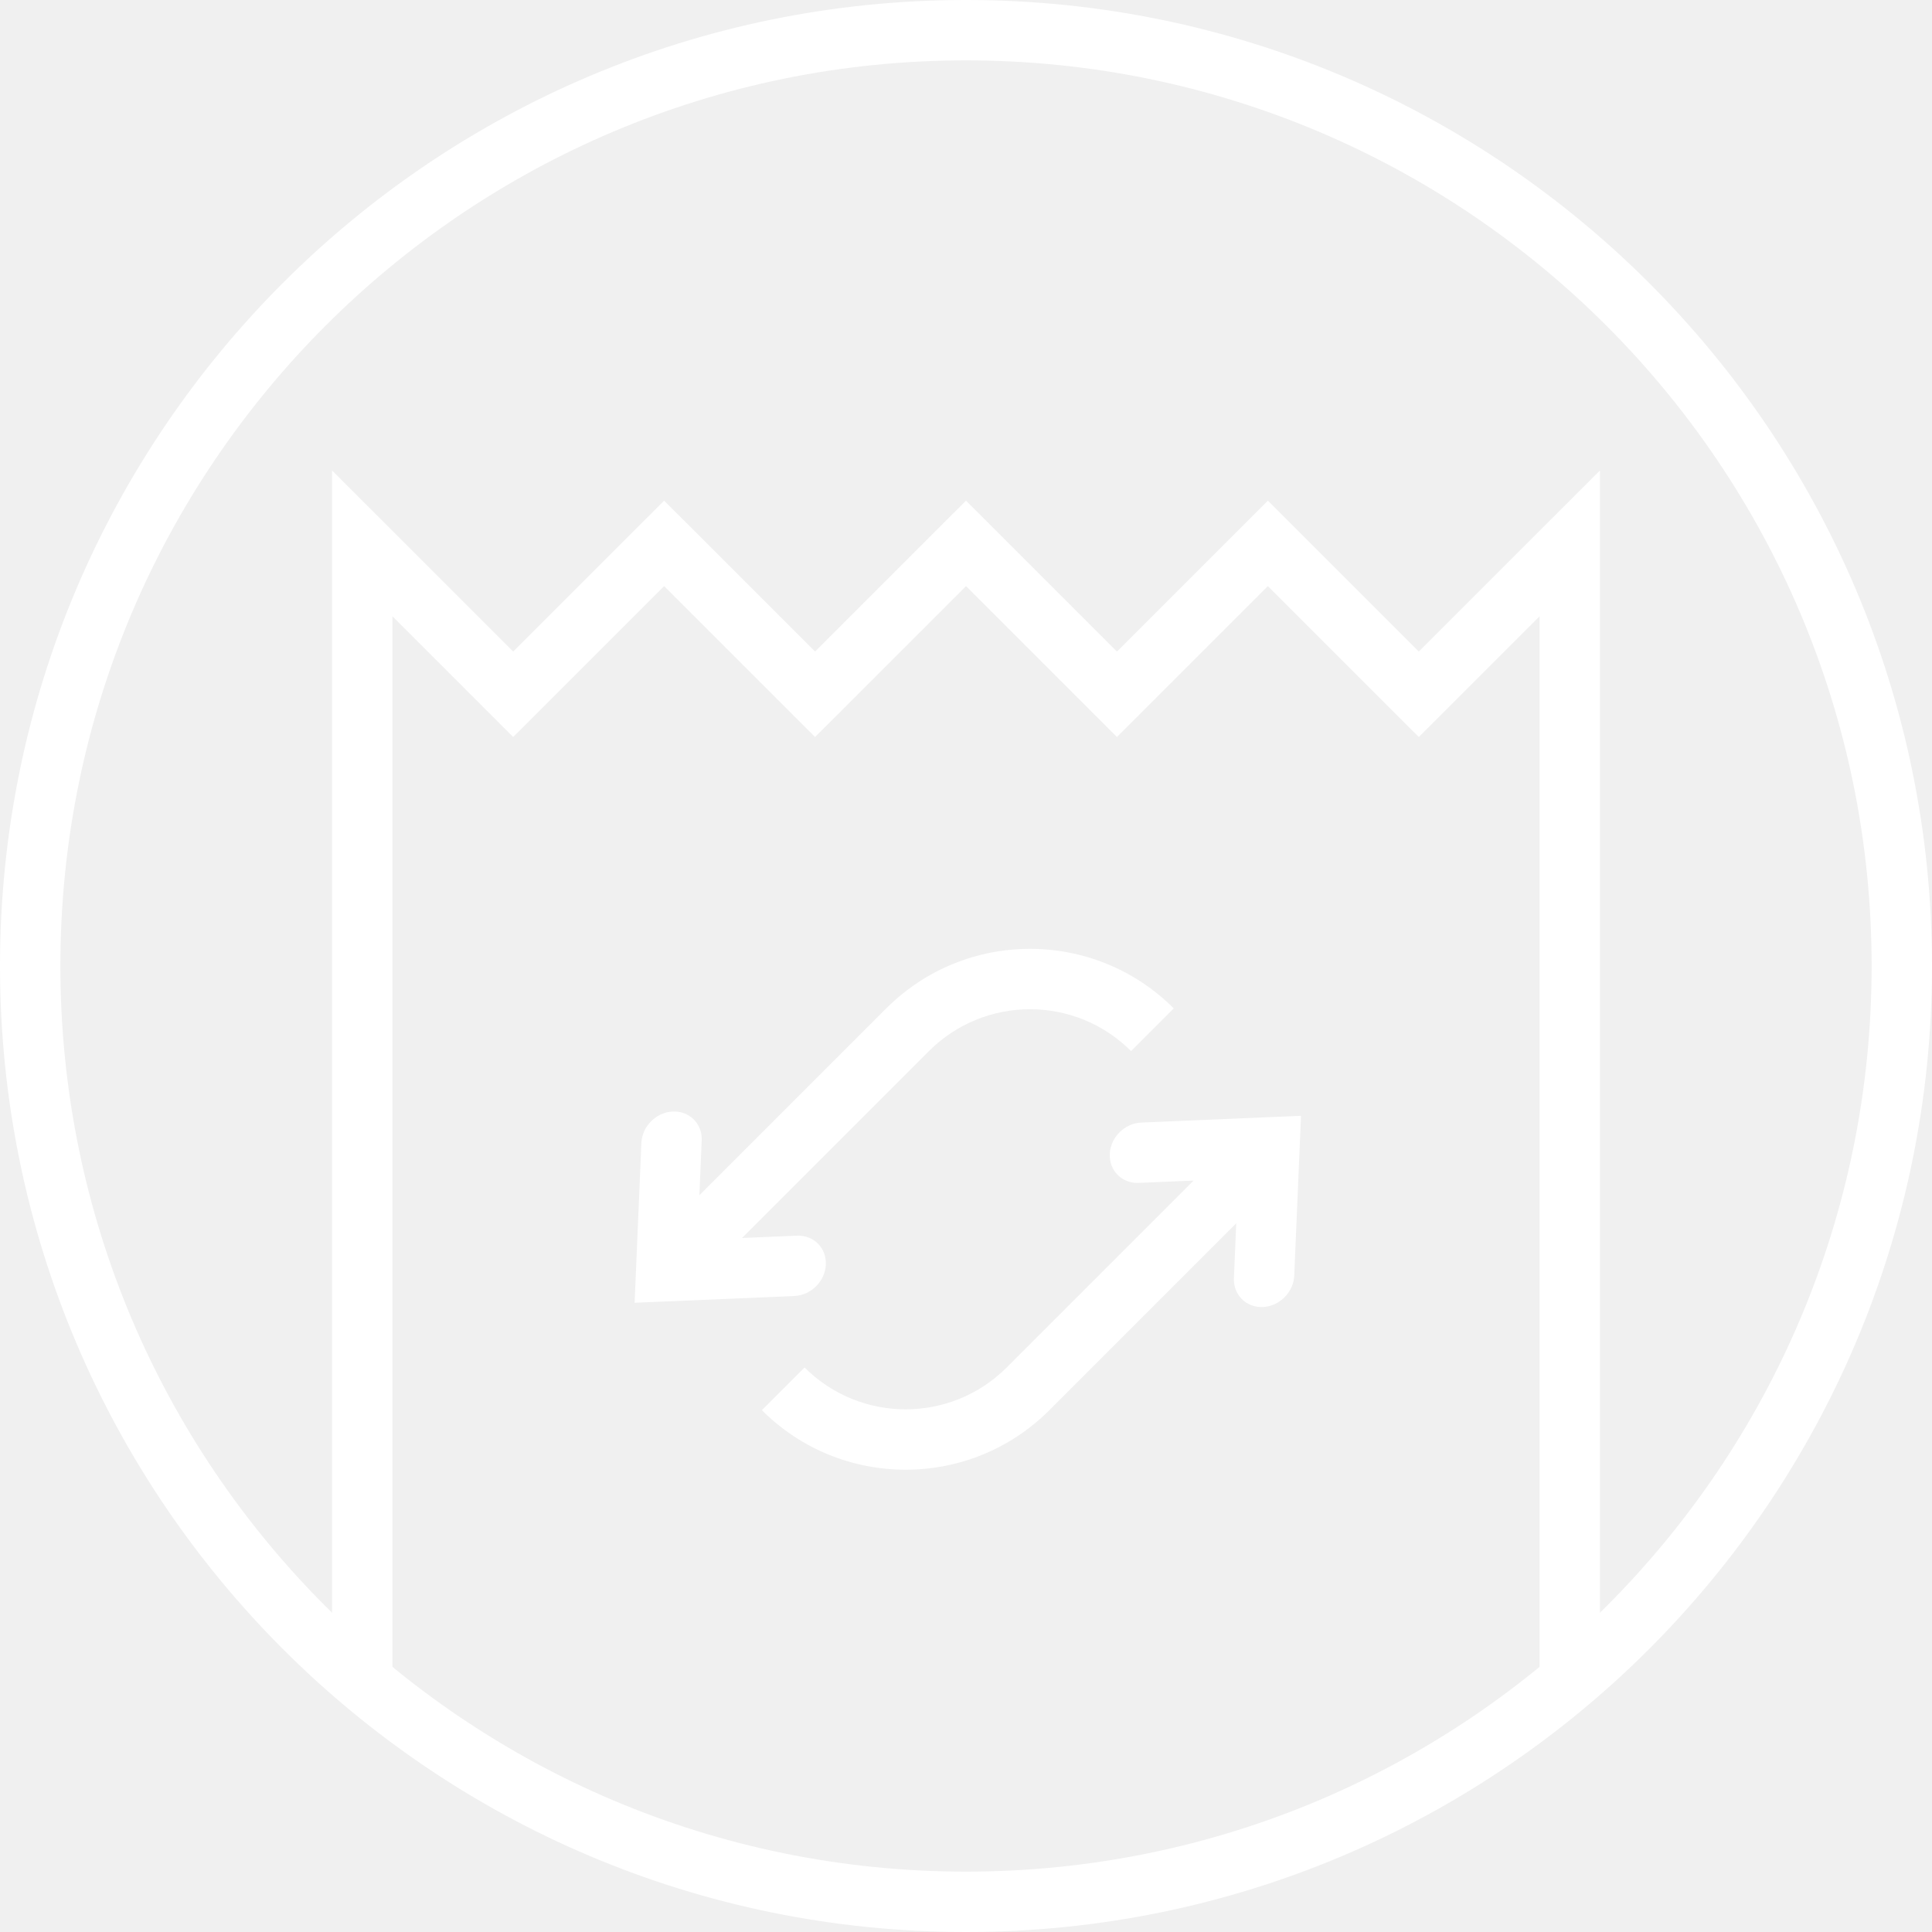
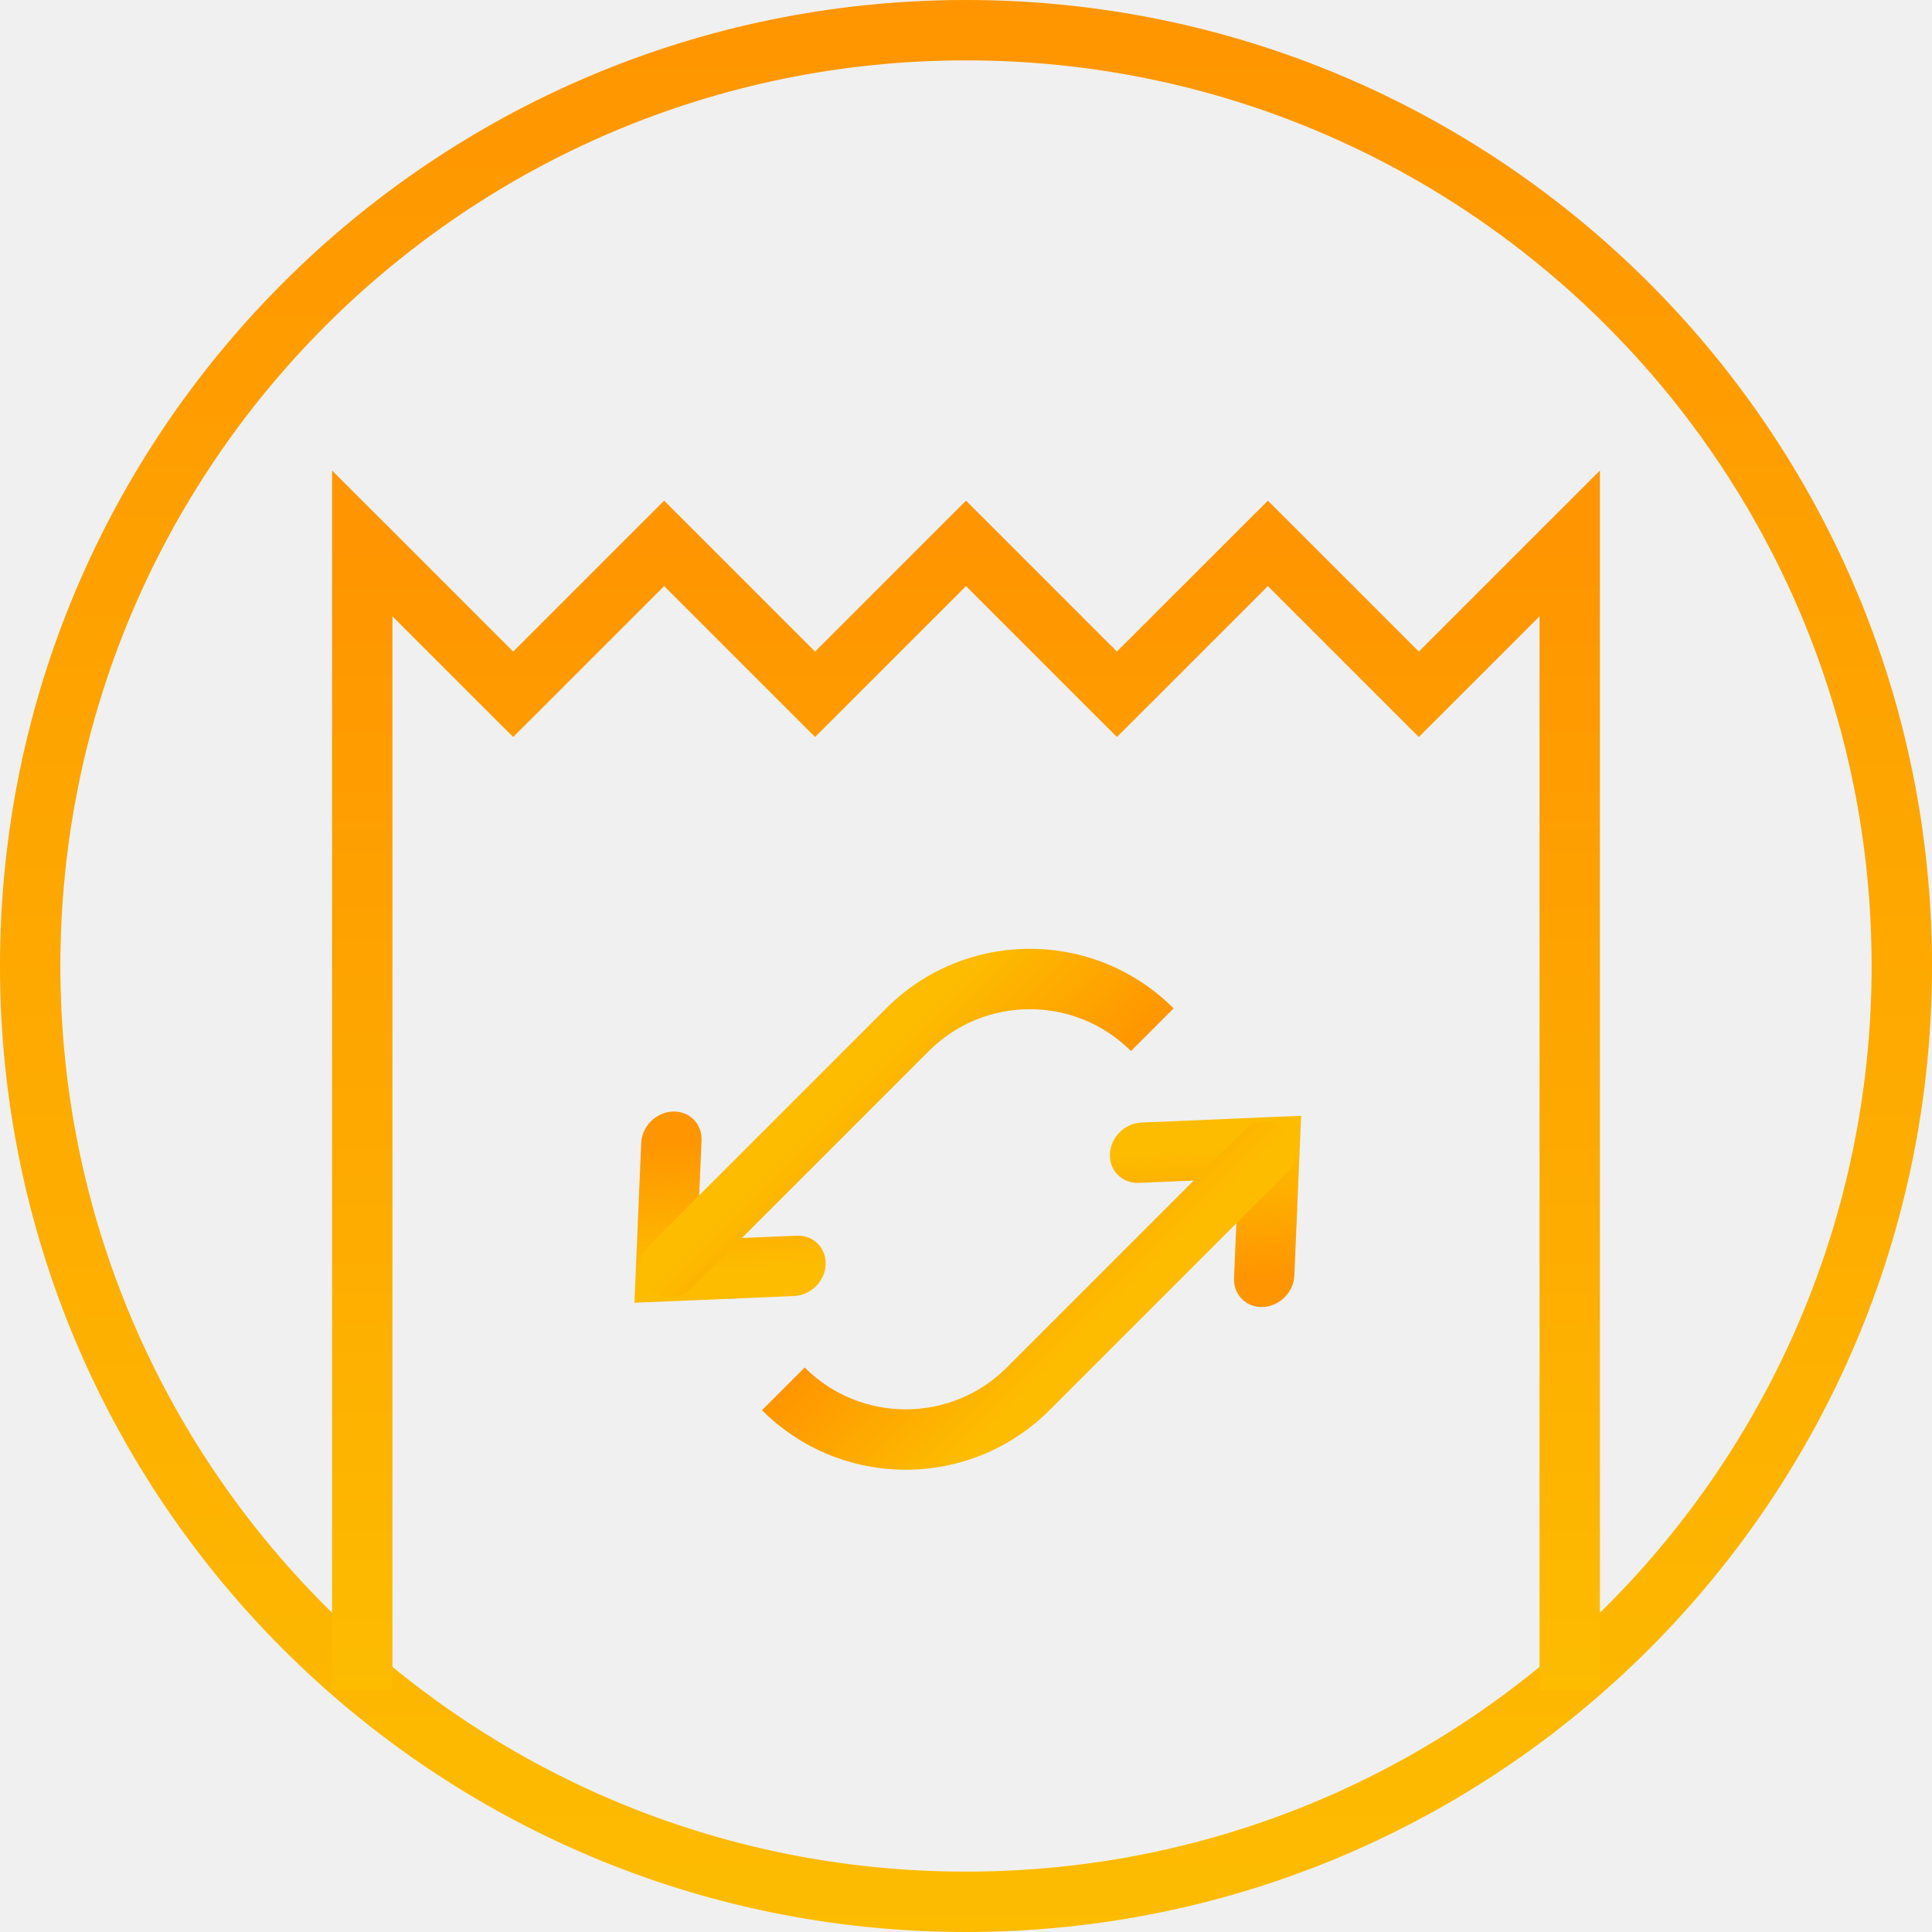
<svg xmlns="http://www.w3.org/2000/svg" xmlns:xlink="http://www.w3.org/1999/xlink" width="32" height="32" viewBox="0 0 32 32" version="1.1">
-   <g id="Canvas" transform="translate(-1362 -528)">
+   <g id="Canvas" transform="translate(738 -8)">
    <g id="ico-trans">
      <g id="Group 2">
        <g id="Rectangle 2.1">
          <mask id="mask0_outline_ins">
-             <use xlink:href="#path0_fill" fill="white" transform="translate(1362 528)" />
+             <use xlink:href="#path0_fill" fill="white" transform="translate(-738 8)" />
          </mask>
          <g mask="url(#mask0_outline_ins)">
-             <use xlink:href="#path1_stroke_2x" transform="translate(1362 528)" fill="#FFFFFF" />
+             <use xlink:href="#path1_stroke_2x" transform="translate(-738 8)" fill="url(#paint0_linear)" />
          </g>
        </g>
        <g id="Vector">
-           <use xlink:href="#path2_stroke" transform="translate(1368 537)" fill="#FFFFFF" />
+           <use xlink:href="#path2_stroke" transform="translate(-732 17)" fill="url(#paint1_linear)" />
        </g>
        <g id="Group">
          <g id="Group">
            <g id="Rectangle 10">
-               <use xlink:href="#path3_stroke" transform="matrix(-0.999104 0.0423327 -0.0423327 0.999104 1375.27 546.819)" fill="#FFFFFF" />
+               <use xlink:href="#path3_stroke" transform="matrix(-0.999104 0.0423327 -0.0423327 0.999104 -724.733 26.8192)" fill="url(#paint2_linear)" />
            </g>
            <g id="Line 2">
-               <use xlink:href="#path4_stroke" transform="matrix(0.707107 -0.707107 -0.707107 -0.707107 1375.13 551.013)" fill="#FFFFFF" />
+               <use xlink:href="#path4_stroke" transform="matrix(0.707107 -0.707107 -0.707107 -0.707107 -724.872 31.0126)" fill="url(#paint3_linear)" />
            </g>
          </g>
          <g id="Group">
            <g id="Rectangle 10">
-               <use xlink:href="#path3_stroke" transform="matrix(0.999104 -0.0423327 0.0423327 -0.999104 1380.79 549.24)" fill="#FFFFFF" />
+               <use xlink:href="#path3_stroke" transform="matrix(0.999104 -0.0423327 0.0423327 -0.999104 -719.208 29.2397)" fill="url(#paint4_linear)" />
            </g>
            <g id="Line 2">
-               <use xlink:href="#path4_stroke" transform="matrix(-0.707107 0.707107 0.707107 0.707107 1380.93 545.046)" fill="#FFFFFF" />
+               <use xlink:href="#path4_stroke" transform="matrix(-0.707107 0.707107 0.707107 0.707107 -719.068 25.0463)" fill="url(#paint5_linear)" />
            </g>
          </g>
        </g>
      </g>
    </g>
  </g>
  <defs>
-     <path id="path0_fill" d="M 0 16C 0 7.163 7.163 0 16 0L 16 0C 24.837 0 32 7.163 32 16L 32 16C 32 24.837 24.837 32 16 32L 16 32C 7.163 32 0 24.837 0 16L 0 16Z" />
+     <linearGradient id="paint0_linear" x1="0" y1="0" x2="1" y2="0" gradientUnits="userSpaceOnUse" gradientTransform="matrix(1.95943e-15 32 -32 1.95943e-15 32 -1.95943e-15)">
+       <stop offset="0" stop-color="#FF9500" />
+       <stop offset="1" stop-color="#FDBC00" />
+     </linearGradient>
+     <linearGradient id="paint1_linear" x1="0" y1="0" x2="1" y2="0" gradientUnits="userSpaceOnUse" gradientTransform="matrix(1.22465e-15 19 -20 1.16341e-15 20 -1.16341e-15)">
+       <stop offset="0" stop-color="#FF9500" />
+       <stop offset="1" stop-color="#FDBC00" />
+     </linearGradient>
+     <linearGradient id="paint2_linear" x1="0" y1="0" x2="1" y2="0" gradientUnits="userSpaceOnUse" gradientTransform="matrix(1.31613e-16 2.1494 -2.1494 1.31613e-16 2.1494 -1.31613e-16)">
+       <stop offset="0" stop-color="#FF9500" />
+       <stop offset="1" stop-color="#FDBC00" />
+     </linearGradient>
+     <linearGradient id="paint3_linear" x1="0" y1="0" x2="1" y2="0" gradientUnits="userSpaceOnUse" gradientTransform="matrix(5.15877e-16 2.86666 -8.42491 1.75532e-16 8.42491 -1.75532e-16)">
+       <stop offset="0" stop-color="#FF9500" />
+       <stop offset="1" stop-color="#FDBC00" />
+     </linearGradient>
+     <linearGradient id="paint4_linear" x1="0" y1="0" x2="1" y2="0" gradientUnits="userSpaceOnUse" gradientTransform="matrix(1.31613e-16 2.1494 -2.1494 1.31613e-16 2.1494 -1.31613e-16)">
+       <stop offset="0" stop-color="#FF9500" />
+       <stop offset="1" stop-color="#FDBC00" />
+     </linearGradient>
+     <linearGradient id="paint5_linear" x1="0" y1="0" x2="1" y2="0" gradientUnits="userSpaceOnUse" gradientTransform="matrix(5.15877e-16 2.86666 -8.42491 1.75532e-16 8.42491 -1.75532e-16)">
+       <stop offset="0" stop-color="#FF9500" />
+       <stop offset="1" stop-color="#FDBC00" />
+     </linearGradient>
+     <path id="path0_fill" d="M 0 16C 0 7.163 7.163 0 16 0C 24.837 0 32 7.163 32 16C 32 24.837 24.837 32 16 32C 7.163 32 0 24.837 0 16Z" />
    <path id="path1_stroke_2x" d="M 16 -1C 6.611 -1 -1 6.611 -1 16L 1 16C 1 7.716 7.716 1 16 1L 16 -1ZM 16 1C 24.284 1 31 7.716 31 16L 33 16C 33 6.611 25.389 -1 16 -1L 16 1ZM 31 16C 31 24.284 24.284 31 16 31L 16 33C 25.389 33 33 25.389 33 16L 31 16ZM 16 31C 7.716 31 1 24.284 1 16L -1 16C -1 25.389 6.611 33 16 33L 16 31Z" />
    <path id="path2_stroke" d="M 0 0L 0.354 -0.354L -0.5 -1.207L -0.5 0L 0 0ZM 2.5 2.5L 2.146 2.854L 2.5 3.207L 2.854 2.854L 2.5 2.5ZM 5 0L 5.354 -0.354L 5 -0.707L 4.646 -0.354L 5 0ZM 7.5 2.5L 7.146 2.854L 7.5 3.207L 7.854 2.854L 7.5 2.5ZM 10 0L 10.354 -0.354L 10 -0.707L 9.646 -0.354L 10 0ZM 12.5 2.5L 12.146 2.854L 12.5 3.207L 12.854 2.854L 12.5 2.5ZM 15 0L 15.354 -0.354L 15 -0.707L 14.646 -0.354L 15 0ZM 17.5 2.5L 17.146 2.854L 17.5 3.207L 17.854 2.854L 17.5 2.5ZM 20 0L 20.5 0L 20.5 -1.207L 19.646 -0.354L 20 0ZM 0.5 19L 0.5 0L -0.5 0L -0.5 19L 0.5 19ZM -0.354 0.354L 2.146 2.854L 2.854 2.146L 0.354 -0.354L -0.354 0.354ZM 2.854 2.854L 5.354 0.354L 4.646 -0.354L 2.146 2.146L 2.854 2.854ZM 4.646 0.354L 7.146 2.854L 7.854 2.146L 5.354 -0.354L 4.646 0.354ZM 7.854 2.854L 10.354 0.354L 9.646 -0.354L 7.146 2.146L 7.854 2.854ZM 9.646 0.354L 12.146 2.854L 12.854 2.146L 10.354 -0.354L 9.646 0.354ZM 12.854 2.854L 15.354 0.354L 14.646 -0.354L 12.146 2.146L 12.854 2.854ZM 14.646 0.354L 17.146 2.854L 17.854 2.146L 15.354 -0.354L 14.646 0.354ZM 17.854 2.854L 20.354 0.354L 19.646 -0.354L 17.146 2.146L 17.854 2.854ZM 19.5 0L 19.5 19L 20.5 19L 20.5 0L 19.5 0Z" />
    <path id="path3_stroke" d="M 2.649 0C 2.649 -0.276 2.426 -0.5 2.149 -0.5C 1.873 -0.5 1.649 -0.276 1.649 0L 2.649 0ZM 2.149 2.149L 2.149 2.649L 2.649 2.649L 2.649 2.149L 2.149 2.149ZM 0 1.649C -0.276 1.649 -0.5 1.873 -0.5 2.149C -0.5 2.426 -0.276 2.649 0 2.649L 0 1.649ZM 1.649 0L 1.649 2.149L 2.649 2.149L 2.649 0L 1.649 0ZM 2.149 1.649L 0 1.649L 0 2.649L 2.149 2.649L 2.149 1.649Z" />
    <path id="path4_stroke" d="M 0 2.367C -0.276 2.367 -0.5 2.591 -0.5 2.867C -0.5 3.143 -0.276 3.367 0 3.367L 0 2.367ZM 0 3.367L 5.558 3.367L 5.558 2.367L 0 2.367L 0 3.367ZM 5.558 3.367C 7.418 3.367 8.925 1.859 8.925 0L 7.925 0C 7.925 1.307 6.865 2.367 5.558 2.367L 5.558 3.367Z" />
  </defs>
</svg>
